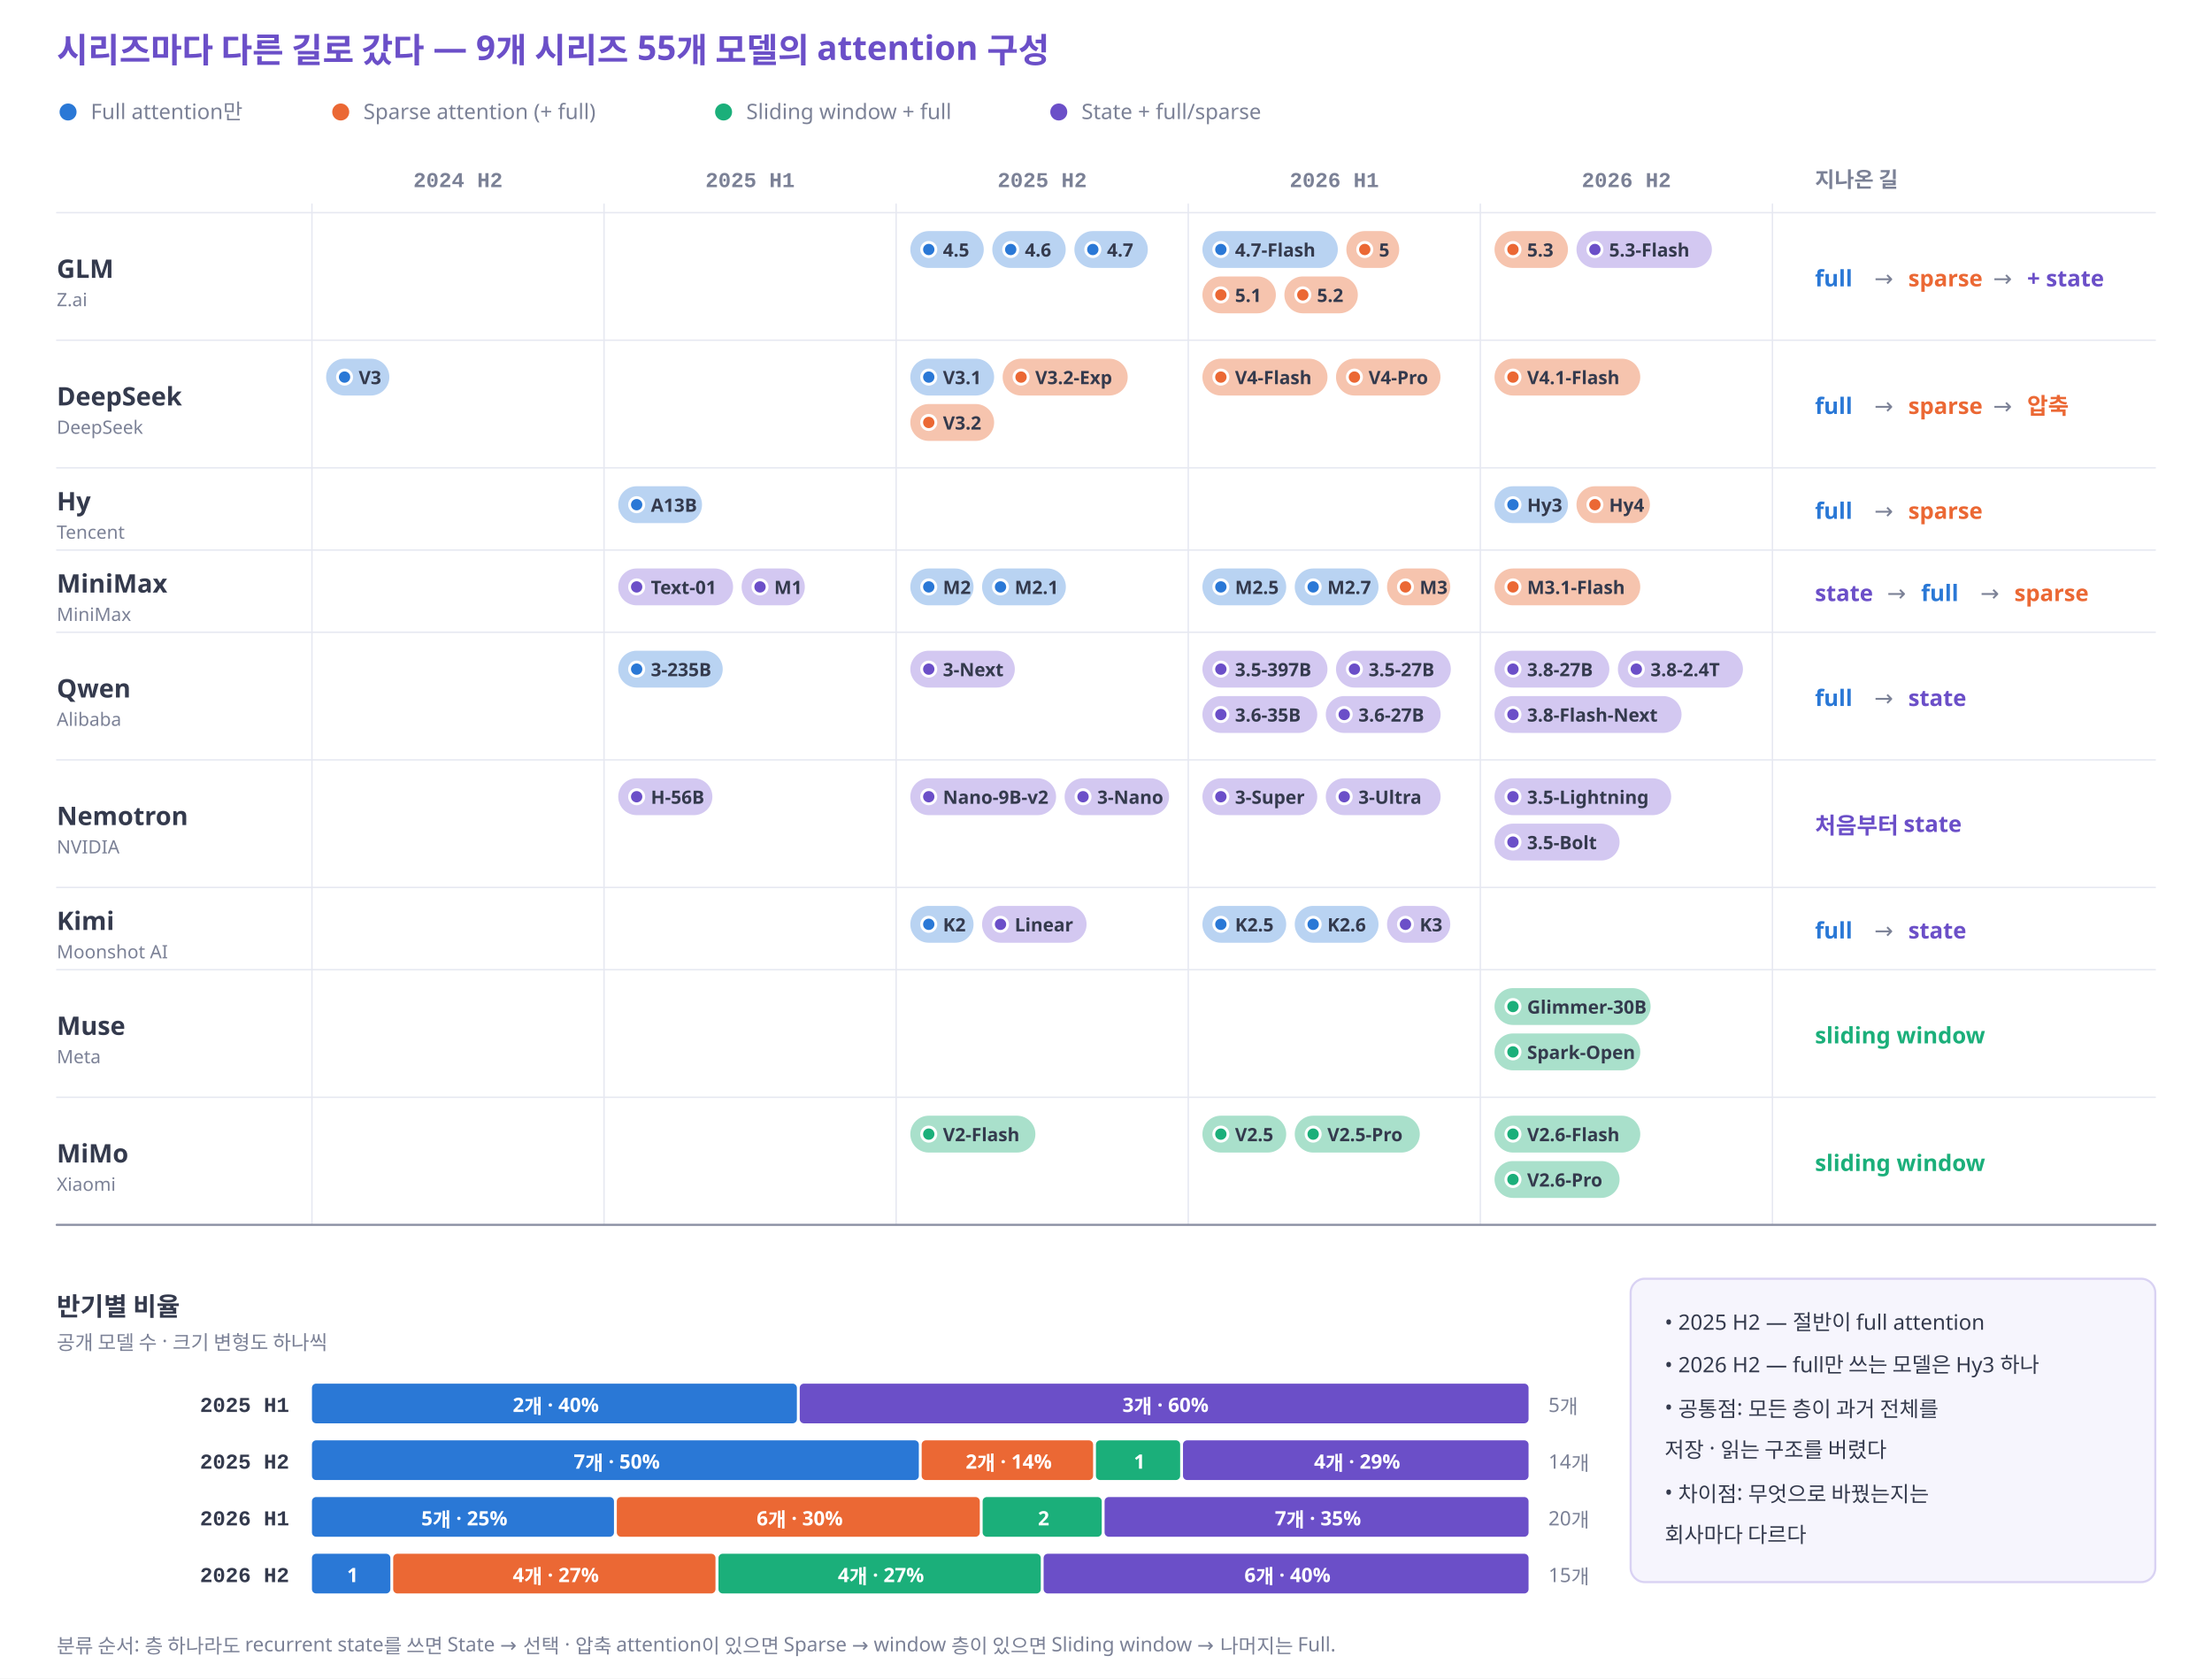
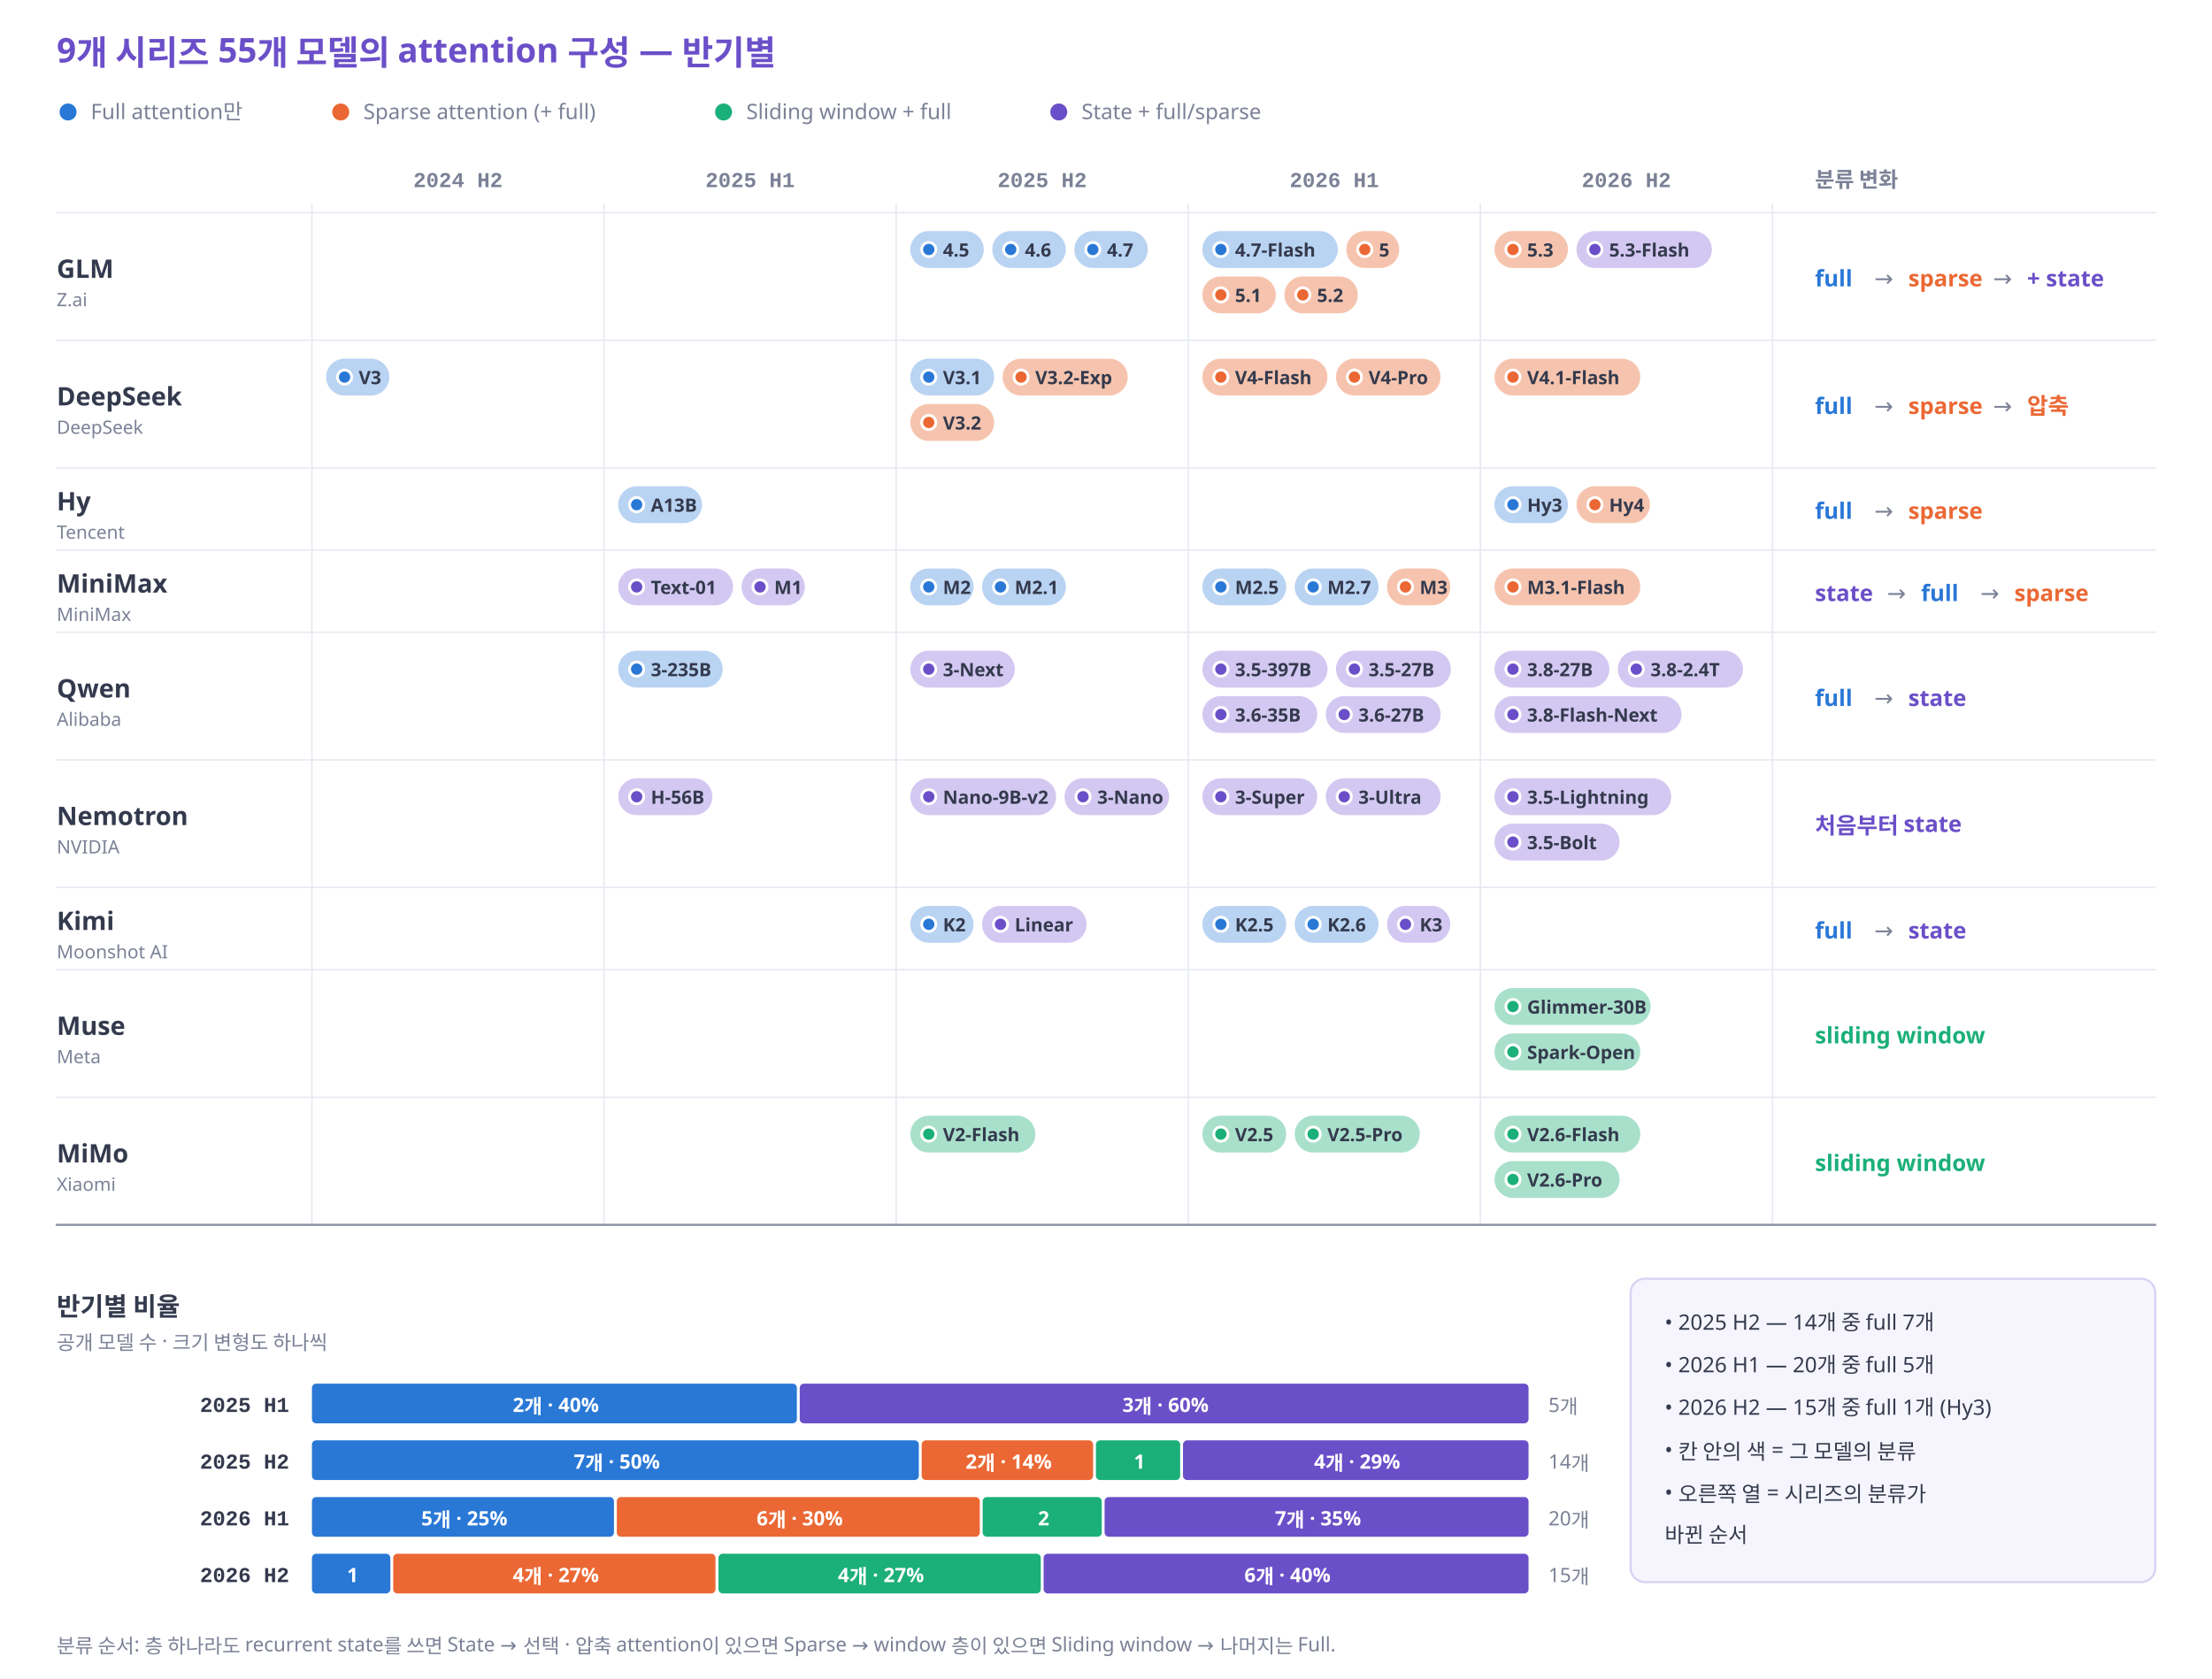
<svg xmlns="http://www.w3.org/2000/svg" viewBox="0 0 1560 1184" width="1560" height="1184">
  <rect width="100%" height="100%" fill="#ffffff" />
-   <text x="40.0" y="44.0" font-family="'Noto Sans KR','Malgun Gothic',sans-serif" font-size="24" text-anchor="start" font-weight="700" fill="#6b4fc8">시리즈마다 다른 길로 갔다 — 9개 시리즈 55개 모델의 attention 구성</text>
+   <text x="40.0" y="44.0" font-family="'Noto Sans KR','Malgun Gothic',sans-serif" font-size="24" text-anchor="start" font-weight="700" fill="#6b4fc8">9개 시리즈 55개 모델의 attention 구성 — 반기별</text>
  <circle cx="48.0" cy="79.0" r="7" fill="#2a78d6" stroke="#ffffff" stroke-width="2" />
  <text x="64.0" y="84.0" font-family="'Noto Sans KR','Malgun Gothic',sans-serif" font-size="15" text-anchor="start" font-weight="400" fill="#7b8196">Full attention만</text>
  <circle cx="240.3" cy="79.0" r="7" fill="#eb6834" stroke="#ffffff" stroke-width="2" />
  <text x="256.3" y="84.0" font-family="'Noto Sans KR','Malgun Gothic',sans-serif" font-size="15" text-anchor="start" font-weight="400" fill="#7b8196">Sparse attention (+ full)</text>
  <circle cx="510.3" cy="79.0" r="7" fill="#1baf7a" stroke="#ffffff" stroke-width="2" />
  <text x="526.3" y="84.0" font-family="'Noto Sans KR','Malgun Gothic',sans-serif" font-size="15" text-anchor="start" font-weight="400" fill="#7b8196">Sliding window + full</text>
  <circle cx="746.7" cy="79.0" r="7" fill="#6b4fc8" stroke="#ffffff" stroke-width="2" />
  <text x="762.7" y="84.0" font-family="'Noto Sans KR','Malgun Gothic',sans-serif" font-size="15" text-anchor="start" font-weight="400" fill="#7b8196">State + full/sparse</text>
  <text x="323.0" y="132.0" font-family="Consolas,'Courier New',monospace" font-size="15" text-anchor="middle" font-weight="700" fill="#7b8196">2024 H2</text>
  <line x1="220.0" y1="144.0" x2="220.0" y2="864.0" stroke="#e6e8f1" stroke-width="1" stroke-linecap="round" />
  <text x="529.0" y="132.0" font-family="Consolas,'Courier New',monospace" font-size="15" text-anchor="middle" font-weight="700" fill="#7b8196">2025 H1</text>
  <line x1="426.0" y1="144.0" x2="426.0" y2="864.0" stroke="#e6e8f1" stroke-width="1" stroke-linecap="round" />
  <text x="735.0" y="132.0" font-family="Consolas,'Courier New',monospace" font-size="15" text-anchor="middle" font-weight="700" fill="#7b8196">2025 H2</text>
  <line x1="632.0" y1="144.0" x2="632.0" y2="864.0" stroke="#e6e8f1" stroke-width="1" stroke-linecap="round" />
  <text x="941.0" y="132.0" font-family="Consolas,'Courier New',monospace" font-size="15" text-anchor="middle" font-weight="700" fill="#7b8196">2026 H1</text>
  <line x1="838.0" y1="144.0" x2="838.0" y2="864.0" stroke="#e6e8f1" stroke-width="1" stroke-linecap="round" />
  <text x="1147.0" y="132.0" font-family="Consolas,'Courier New',monospace" font-size="15" text-anchor="middle" font-weight="700" fill="#7b8196">2026 H2</text>
  <line x1="1044.0" y1="144.0" x2="1044.0" y2="864.0" stroke="#e6e8f1" stroke-width="1" stroke-linecap="round" />
  <line x1="1250.0" y1="144.0" x2="1250.0" y2="864.0" stroke="#e6e8f1" stroke-width="1" stroke-linecap="round" />
-   <text x="1280.0" y="132.0" font-family="'Noto Sans KR','Malgun Gothic',sans-serif" font-size="15" text-anchor="start" font-weight="700" fill="#7b8196">지나온 길</text>
+   <text x="1280.0" y="132.0" font-family="'Noto Sans KR','Malgun Gothic',sans-serif" font-size="15" text-anchor="start" font-weight="700" fill="#7b8196">분류 변화</text>
  <line x1="40.0" y1="150.0" x2="1520.0" y2="150.0" stroke="#e6e8f1" stroke-width="1" stroke-linecap="round" />
  <text x="40.0" y="196.0" font-family="'Noto Sans KR','Malgun Gothic',sans-serif" font-size="18" text-anchor="start" font-weight="700" fill="#343a4d">GLM</text>
  <text x="40.0" y="216.0" font-family="'Noto Sans KR','Malgun Gothic',sans-serif" font-size="13" text-anchor="start" font-weight="400" fill="#7b8196">Z.ai</text>
  <rect x="642.0" y="163.0" width="51.8" height="26.0" rx="13" fill="#b9d3f2" stroke="none" stroke-width="2" />
  <circle cx="655.0" cy="176.0" r="5" fill="#2a78d6" stroke="#ffffff" stroke-width="2" />
  <text x="665.0" y="181.0" font-family="'Noto Sans KR','Malgun Gothic',sans-serif" font-size="13" text-anchor="start" font-weight="600" fill="#343a4d">4.5</text>
  <rect x="699.8" y="163.0" width="51.8" height="26.0" rx="13" fill="#b9d3f2" stroke="none" stroke-width="2" />
  <circle cx="712.8" cy="176.0" r="5" fill="#2a78d6" stroke="#ffffff" stroke-width="2" />
  <text x="722.8" y="181.0" font-family="'Noto Sans KR','Malgun Gothic',sans-serif" font-size="13" text-anchor="start" font-weight="600" fill="#343a4d">4.6</text>
  <rect x="757.7" y="163.0" width="51.8" height="26.0" rx="13" fill="#b9d3f2" stroke="none" stroke-width="2" />
  <circle cx="770.7" cy="176.0" r="5" fill="#2a78d6" stroke="#ffffff" stroke-width="2" />
  <text x="780.7" y="181.0" font-family="'Noto Sans KR','Malgun Gothic',sans-serif" font-size="13" text-anchor="start" font-weight="600" fill="#343a4d">4.7</text>
  <rect x="848.0" y="163.0" width="95.5" height="26.0" rx="13" fill="#b9d3f2" stroke="none" stroke-width="2" />
  <circle cx="861.0" cy="176.0" r="5" fill="#2a78d6" stroke="#ffffff" stroke-width="2" />
  <text x="871.0" y="181.0" font-family="'Noto Sans KR','Malgun Gothic',sans-serif" font-size="13" text-anchor="start" font-weight="600" fill="#343a4d">4.7-Flash</text>
  <rect x="949.5" y="163.0" width="37.3" height="26.0" rx="13" fill="#f6c4ae" stroke="none" stroke-width="2" />
  <circle cx="962.5" cy="176.0" r="5" fill="#eb6834" stroke="#ffffff" stroke-width="2" />
  <text x="972.5" y="181.0" font-family="'Noto Sans KR','Malgun Gothic',sans-serif" font-size="13" text-anchor="start" font-weight="600" fill="#343a4d">5</text>
  <rect x="848.0" y="195.0" width="51.8" height="26.0" rx="13" fill="#f6c4ae" stroke="none" stroke-width="2" />
  <circle cx="861.0" cy="208.0" r="5" fill="#eb6834" stroke="#ffffff" stroke-width="2" />
  <text x="871.0" y="213.0" font-family="'Noto Sans KR','Malgun Gothic',sans-serif" font-size="13" text-anchor="start" font-weight="600" fill="#343a4d">5.1</text>
  <rect x="905.8" y="195.0" width="51.8" height="26.0" rx="13" fill="#f6c4ae" stroke="none" stroke-width="2" />
  <circle cx="918.8" cy="208.0" r="5" fill="#eb6834" stroke="#ffffff" stroke-width="2" />
  <text x="928.8" y="213.0" font-family="'Noto Sans KR','Malgun Gothic',sans-serif" font-size="13" text-anchor="start" font-weight="600" fill="#343a4d">5.2</text>
  <rect x="1054.0" y="163.0" width="51.8" height="26.0" rx="13" fill="#f6c4ae" stroke="none" stroke-width="2" />
  <circle cx="1067.0" cy="176.0" r="5" fill="#eb6834" stroke="#ffffff" stroke-width="2" />
  <text x="1077.0" y="181.0" font-family="'Noto Sans KR','Malgun Gothic',sans-serif" font-size="13" text-anchor="start" font-weight="600" fill="#343a4d">5.3</text>
  <rect x="1111.8" y="163.0" width="95.5" height="26.0" rx="13" fill="#d3c8f1" stroke="none" stroke-width="2" />
  <circle cx="1124.8" cy="176.0" r="5" fill="#6b4fc8" stroke="#ffffff" stroke-width="2" />
  <text x="1134.8" y="181.0" font-family="'Noto Sans KR','Malgun Gothic',sans-serif" font-size="13" text-anchor="start" font-weight="600" fill="#343a4d">5.3-Flash</text>
  <text x="1280.0" y="202.0" font-family="'Noto Sans KR','Malgun Gothic',sans-serif" font-size="16" text-anchor="start" font-weight="700" fill="#2a78d6">full</text>
  <text x="1321.8" y="202.0" font-family="'Noto Sans KR','Malgun Gothic',sans-serif" font-size="16" text-anchor="start" font-weight="400" fill="#7b8196">→</text>
  <text x="1345.8" y="202.0" font-family="'Noto Sans KR','Malgun Gothic',sans-serif" font-size="16" text-anchor="start" font-weight="700" fill="#eb6834">sparse</text>
  <text x="1405.6" y="202.0" font-family="'Noto Sans KR','Malgun Gothic',sans-serif" font-size="16" text-anchor="start" font-weight="400" fill="#7b8196">→</text>
  <text x="1429.6" y="202.0" font-family="'Noto Sans KR','Malgun Gothic',sans-serif" font-size="16" text-anchor="start" font-weight="700" fill="#6b4fc8">+ state</text>
  <line x1="40.0" y1="240.0" x2="1520.0" y2="240.0" stroke="#e6e8f1" stroke-width="1" stroke-linecap="round" />
  <text x="40.0" y="286.0" font-family="'Noto Sans KR','Malgun Gothic',sans-serif" font-size="18" text-anchor="start" font-weight="700" fill="#343a4d">DeepSeek</text>
  <text x="40.0" y="306.0" font-family="'Noto Sans KR','Malgun Gothic',sans-serif" font-size="13" text-anchor="start" font-weight="400" fill="#7b8196">DeepSeek</text>
  <rect x="230.0" y="253.0" width="44.6" height="26.0" rx="13" fill="#b9d3f2" stroke="none" stroke-width="2" />
  <circle cx="243.0" cy="266.0" r="5" fill="#2a78d6" stroke="#ffffff" stroke-width="2" />
  <text x="253.0" y="271.0" font-family="'Noto Sans KR','Malgun Gothic',sans-serif" font-size="13" text-anchor="start" font-weight="600" fill="#343a4d">V3</text>
  <rect x="642.0" y="253.0" width="59.1" height="26.0" rx="13" fill="#b9d3f2" stroke="none" stroke-width="2" />
  <circle cx="655.0" cy="266.0" r="5" fill="#2a78d6" stroke="#ffffff" stroke-width="2" />
  <text x="665.0" y="271.0" font-family="'Noto Sans KR','Malgun Gothic',sans-serif" font-size="13" text-anchor="start" font-weight="600" fill="#343a4d">V3.1</text>
  <rect x="707.1" y="253.0" width="88.2" height="26.0" rx="13" fill="#f6c4ae" stroke="none" stroke-width="2" />
  <circle cx="720.1" cy="266.0" r="5" fill="#eb6834" stroke="#ffffff" stroke-width="2" />
  <text x="730.1" y="271.0" font-family="'Noto Sans KR','Malgun Gothic',sans-serif" font-size="13" text-anchor="start" font-weight="600" fill="#343a4d">V3.2-Exp</text>
  <rect x="642.0" y="285.0" width="59.1" height="26.0" rx="13" fill="#f6c4ae" stroke="none" stroke-width="2" />
  <circle cx="655.0" cy="298.0" r="5" fill="#eb6834" stroke="#ffffff" stroke-width="2" />
  <text x="665.0" y="303.0" font-family="'Noto Sans KR','Malgun Gothic',sans-serif" font-size="13" text-anchor="start" font-weight="600" fill="#343a4d">V3.2</text>
  <rect x="848.0" y="253.0" width="88.2" height="26.0" rx="13" fill="#f6c4ae" stroke="none" stroke-width="2" />
  <circle cx="861.0" cy="266.0" r="5" fill="#eb6834" stroke="#ffffff" stroke-width="2" />
  <text x="871.0" y="271.0" font-family="'Noto Sans KR','Malgun Gothic',sans-serif" font-size="13" text-anchor="start" font-weight="600" fill="#343a4d">V4-Flash</text>
  <rect x="942.2" y="253.0" width="73.7" height="26.0" rx="13" fill="#f6c4ae" stroke="none" stroke-width="2" />
  <circle cx="955.2" cy="266.0" r="5" fill="#eb6834" stroke="#ffffff" stroke-width="2" />
  <text x="965.2" y="271.0" font-family="'Noto Sans KR','Malgun Gothic',sans-serif" font-size="13" text-anchor="start" font-weight="600" fill="#343a4d">V4-Pro</text>
  <rect x="1054.0" y="253.0" width="102.8" height="26.0" rx="13" fill="#f6c4ae" stroke="none" stroke-width="2" />
  <circle cx="1067.0" cy="266.0" r="5" fill="#eb6834" stroke="#ffffff" stroke-width="2" />
  <text x="1077.0" y="271.0" font-family="'Noto Sans KR','Malgun Gothic',sans-serif" font-size="13" text-anchor="start" font-weight="600" fill="#343a4d">V4.1-Flash</text>
  <text x="1280.0" y="292.0" font-family="'Noto Sans KR','Malgun Gothic',sans-serif" font-size="16" text-anchor="start" font-weight="700" fill="#2a78d6">full</text>
  <text x="1321.8" y="292.0" font-family="'Noto Sans KR','Malgun Gothic',sans-serif" font-size="16" text-anchor="start" font-weight="400" fill="#7b8196">→</text>
  <text x="1345.8" y="292.0" font-family="'Noto Sans KR','Malgun Gothic',sans-serif" font-size="16" text-anchor="start" font-weight="700" fill="#eb6834">sparse</text>
  <text x="1405.6" y="292.0" font-family="'Noto Sans KR','Malgun Gothic',sans-serif" font-size="16" text-anchor="start" font-weight="400" fill="#7b8196">→</text>
  <text x="1429.6" y="292.0" font-family="'Noto Sans KR','Malgun Gothic',sans-serif" font-size="16" text-anchor="start" font-weight="700" fill="#eb6834">압축</text>
  <line x1="40.0" y1="330.0" x2="1520.0" y2="330.0" stroke="#e6e8f1" stroke-width="1" stroke-linecap="round" />
  <text x="40.0" y="360.0" font-family="'Noto Sans KR','Malgun Gothic',sans-serif" font-size="18" text-anchor="start" font-weight="700" fill="#343a4d">Hy</text>
  <text x="40.0" y="380.0" font-family="'Noto Sans KR','Malgun Gothic',sans-serif" font-size="13" text-anchor="start" font-weight="400" fill="#7b8196">Tencent</text>
  <rect x="436.0" y="343.0" width="59.1" height="26.0" rx="13" fill="#b9d3f2" stroke="none" stroke-width="2" />
  <circle cx="449.0" cy="356.0" r="5" fill="#2a78d6" stroke="#ffffff" stroke-width="2" />
  <text x="459.0" y="361.0" font-family="'Noto Sans KR','Malgun Gothic',sans-serif" font-size="13" text-anchor="start" font-weight="600" fill="#343a4d">A13B</text>
  <rect x="1054.0" y="343.0" width="51.8" height="26.0" rx="13" fill="#b9d3f2" stroke="none" stroke-width="2" />
  <circle cx="1067.0" cy="356.0" r="5" fill="#2a78d6" stroke="#ffffff" stroke-width="2" />
  <text x="1077.0" y="361.0" font-family="'Noto Sans KR','Malgun Gothic',sans-serif" font-size="13" text-anchor="start" font-weight="600" fill="#343a4d">Hy3</text>
  <rect x="1111.8" y="343.0" width="51.8" height="26.0" rx="13" fill="#f6c4ae" stroke="none" stroke-width="2" />
  <circle cx="1124.8" cy="356.0" r="5" fill="#eb6834" stroke="#ffffff" stroke-width="2" />
  <text x="1134.8" y="361.0" font-family="'Noto Sans KR','Malgun Gothic',sans-serif" font-size="13" text-anchor="start" font-weight="600" fill="#343a4d">Hy4</text>
  <text x="1280.0" y="366.0" font-family="'Noto Sans KR','Malgun Gothic',sans-serif" font-size="16" text-anchor="start" font-weight="700" fill="#2a78d6">full</text>
  <text x="1321.8" y="366.0" font-family="'Noto Sans KR','Malgun Gothic',sans-serif" font-size="16" text-anchor="start" font-weight="400" fill="#7b8196">→</text>
  <text x="1345.8" y="366.0" font-family="'Noto Sans KR','Malgun Gothic',sans-serif" font-size="16" text-anchor="start" font-weight="700" fill="#eb6834">sparse</text>
  <line x1="40.0" y1="388.0" x2="1520.0" y2="388.0" stroke="#e6e8f1" stroke-width="1" stroke-linecap="round" />
  <text x="40.0" y="418.0" font-family="'Noto Sans KR','Malgun Gothic',sans-serif" font-size="18" text-anchor="start" font-weight="700" fill="#343a4d">MiniMax</text>
  <text x="40.0" y="438.0" font-family="'Noto Sans KR','Malgun Gothic',sans-serif" font-size="13" text-anchor="start" font-weight="400" fill="#7b8196">MiniMax</text>
  <rect x="436.0" y="401.0" width="81.0" height="26.0" rx="13" fill="#d3c8f1" stroke="none" stroke-width="2" />
  <circle cx="449.0" cy="414.0" r="5" fill="#6b4fc8" stroke="#ffffff" stroke-width="2" />
  <text x="459.0" y="419.0" font-family="'Noto Sans KR','Malgun Gothic',sans-serif" font-size="13" text-anchor="start" font-weight="600" fill="#343a4d">Text-01</text>
  <rect x="523.0" y="401.0" width="44.6" height="26.0" rx="13" fill="#d3c8f1" stroke="none" stroke-width="2" />
  <circle cx="536.0" cy="414.0" r="5" fill="#6b4fc8" stroke="#ffffff" stroke-width="2" />
  <text x="546.0" y="419.0" font-family="'Noto Sans KR','Malgun Gothic',sans-serif" font-size="13" text-anchor="start" font-weight="600" fill="#343a4d">M1</text>
  <rect x="642.0" y="401.0" width="44.6" height="26.0" rx="13" fill="#b9d3f2" stroke="none" stroke-width="2" />
  <circle cx="655.0" cy="414.0" r="5" fill="#2a78d6" stroke="#ffffff" stroke-width="2" />
  <text x="665.0" y="419.0" font-family="'Noto Sans KR','Malgun Gothic',sans-serif" font-size="13" text-anchor="start" font-weight="600" fill="#343a4d">M2</text>
  <rect x="692.6" y="401.0" width="59.1" height="26.0" rx="13" fill="#b9d3f2" stroke="none" stroke-width="2" />
  <circle cx="705.6" cy="414.0" r="5" fill="#2a78d6" stroke="#ffffff" stroke-width="2" />
  <text x="715.6" y="419.0" font-family="'Noto Sans KR','Malgun Gothic',sans-serif" font-size="13" text-anchor="start" font-weight="600" fill="#343a4d">M2.1</text>
  <rect x="848.0" y="401.0" width="59.1" height="26.0" rx="13" fill="#b9d3f2" stroke="none" stroke-width="2" />
  <circle cx="861.0" cy="414.0" r="5" fill="#2a78d6" stroke="#ffffff" stroke-width="2" />
  <text x="871.0" y="419.0" font-family="'Noto Sans KR','Malgun Gothic',sans-serif" font-size="13" text-anchor="start" font-weight="600" fill="#343a4d">M2.5</text>
  <rect x="913.1" y="401.0" width="59.1" height="26.0" rx="13" fill="#b9d3f2" stroke="none" stroke-width="2" />
  <circle cx="926.1" cy="414.0" r="5" fill="#2a78d6" stroke="#ffffff" stroke-width="2" />
  <text x="936.1" y="419.0" font-family="'Noto Sans KR','Malgun Gothic',sans-serif" font-size="13" text-anchor="start" font-weight="600" fill="#343a4d">M2.7</text>
  <rect x="978.2" y="401.0" width="44.6" height="26.0" rx="13" fill="#f6c4ae" stroke="none" stroke-width="2" />
  <circle cx="991.2" cy="414.0" r="5" fill="#eb6834" stroke="#ffffff" stroke-width="2" />
  <text x="1001.2" y="419.0" font-family="'Noto Sans KR','Malgun Gothic',sans-serif" font-size="13" text-anchor="start" font-weight="600" fill="#343a4d">M3</text>
  <rect x="1054.0" y="401.0" width="102.8" height="26.0" rx="13" fill="#f6c4ae" stroke="none" stroke-width="2" />
  <circle cx="1067.0" cy="414.0" r="5" fill="#eb6834" stroke="#ffffff" stroke-width="2" />
  <text x="1077.0" y="419.0" font-family="'Noto Sans KR','Malgun Gothic',sans-serif" font-size="13" text-anchor="start" font-weight="600" fill="#343a4d">M3.1-Flash</text>
  <text x="1280.0" y="424.0" font-family="'Noto Sans KR','Malgun Gothic',sans-serif" font-size="16" text-anchor="start" font-weight="700" fill="#6b4fc8">state</text>
  <text x="1330.8" y="424.0" font-family="'Noto Sans KR','Malgun Gothic',sans-serif" font-size="16" text-anchor="start" font-weight="400" fill="#7b8196">→</text>
  <text x="1354.8" y="424.0" font-family="'Noto Sans KR','Malgun Gothic',sans-serif" font-size="16" text-anchor="start" font-weight="700" fill="#2a78d6">full</text>
  <text x="1396.6" y="424.0" font-family="'Noto Sans KR','Malgun Gothic',sans-serif" font-size="16" text-anchor="start" font-weight="400" fill="#7b8196">→</text>
  <text x="1420.6" y="424.0" font-family="'Noto Sans KR','Malgun Gothic',sans-serif" font-size="16" text-anchor="start" font-weight="700" fill="#eb6834">sparse</text>
  <line x1="40.0" y1="446.0" x2="1520.0" y2="446.0" stroke="#e6e8f1" stroke-width="1" stroke-linecap="round" />
  <text x="40.0" y="492.0" font-family="'Noto Sans KR','Malgun Gothic',sans-serif" font-size="18" text-anchor="start" font-weight="700" fill="#343a4d">Qwen</text>
  <text x="40.0" y="512.0" font-family="'Noto Sans KR','Malgun Gothic',sans-serif" font-size="13" text-anchor="start" font-weight="400" fill="#7b8196">Alibaba</text>
  <rect x="436.0" y="459.0" width="73.7" height="26.0" rx="13" fill="#b9d3f2" stroke="none" stroke-width="2" />
  <circle cx="449.0" cy="472.0" r="5" fill="#2a78d6" stroke="#ffffff" stroke-width="2" />
  <text x="459.0" y="477.0" font-family="'Noto Sans KR','Malgun Gothic',sans-serif" font-size="13" text-anchor="start" font-weight="600" fill="#343a4d">3-235B</text>
  <rect x="642.0" y="459.0" width="73.7" height="26.0" rx="13" fill="#d3c8f1" stroke="none" stroke-width="2" />
  <circle cx="655.0" cy="472.0" r="5" fill="#6b4fc8" stroke="#ffffff" stroke-width="2" />
  <text x="665.0" y="477.0" font-family="'Noto Sans KR','Malgun Gothic',sans-serif" font-size="13" text-anchor="start" font-weight="600" fill="#343a4d">3-Next</text>
  <rect x="848.0" y="459.0" width="88.2" height="26.0" rx="13" fill="#d3c8f1" stroke="none" stroke-width="2" />
  <circle cx="861.0" cy="472.0" r="5" fill="#6b4fc8" stroke="#ffffff" stroke-width="2" />
  <text x="871.0" y="477.0" font-family="'Noto Sans KR','Malgun Gothic',sans-serif" font-size="13" text-anchor="start" font-weight="600" fill="#343a4d">3.5-397B</text>
  <rect x="942.2" y="459.0" width="81.0" height="26.0" rx="13" fill="#d3c8f1" stroke="none" stroke-width="2" />
  <circle cx="955.2" cy="472.0" r="5" fill="#6b4fc8" stroke="#ffffff" stroke-width="2" />
  <text x="965.2" y="477.0" font-family="'Noto Sans KR','Malgun Gothic',sans-serif" font-size="13" text-anchor="start" font-weight="600" fill="#343a4d">3.5-27B</text>
  <rect x="848.0" y="491.0" width="81.0" height="26.0" rx="13" fill="#d3c8f1" stroke="none" stroke-width="2" />
  <circle cx="861.0" cy="504.0" r="5" fill="#6b4fc8" stroke="#ffffff" stroke-width="2" />
  <text x="871.0" y="509.0" font-family="'Noto Sans KR','Malgun Gothic',sans-serif" font-size="13" text-anchor="start" font-weight="600" fill="#343a4d">3.6-35B</text>
  <rect x="935.0" y="491.0" width="81.0" height="26.0" rx="13" fill="#d3c8f1" stroke="none" stroke-width="2" />
  <circle cx="948.0" cy="504.0" r="5" fill="#6b4fc8" stroke="#ffffff" stroke-width="2" />
  <text x="958.0" y="509.0" font-family="'Noto Sans KR','Malgun Gothic',sans-serif" font-size="13" text-anchor="start" font-weight="600" fill="#343a4d">3.6-27B</text>
  <rect x="1054.0" y="459.0" width="81.0" height="26.0" rx="13" fill="#d3c8f1" stroke="none" stroke-width="2" />
  <circle cx="1067.0" cy="472.0" r="5" fill="#6b4fc8" stroke="#ffffff" stroke-width="2" />
  <text x="1077.0" y="477.0" font-family="'Noto Sans KR','Malgun Gothic',sans-serif" font-size="13" text-anchor="start" font-weight="600" fill="#343a4d">3.8-27B</text>
  <rect x="1141.0" y="459.0" width="88.2" height="26.0" rx="13" fill="#d3c8f1" stroke="none" stroke-width="2" />
  <circle cx="1154.0" cy="472.0" r="5" fill="#6b4fc8" stroke="#ffffff" stroke-width="2" />
  <text x="1164.0" y="477.0" font-family="'Noto Sans KR','Malgun Gothic',sans-serif" font-size="13" text-anchor="start" font-weight="600" fill="#343a4d">3.8-2.4T</text>
  <rect x="1054.0" y="491.0" width="131.9" height="26.0" rx="13" fill="#d3c8f1" stroke="none" stroke-width="2" />
  <circle cx="1067.0" cy="504.0" r="5" fill="#6b4fc8" stroke="#ffffff" stroke-width="2" />
  <text x="1077.0" y="509.0" font-family="'Noto Sans KR','Malgun Gothic',sans-serif" font-size="13" text-anchor="start" font-weight="600" fill="#343a4d">3.8-Flash-Next</text>
  <text x="1280.0" y="498.0" font-family="'Noto Sans KR','Malgun Gothic',sans-serif" font-size="16" text-anchor="start" font-weight="700" fill="#2a78d6">full</text>
  <text x="1321.8" y="498.0" font-family="'Noto Sans KR','Malgun Gothic',sans-serif" font-size="16" text-anchor="start" font-weight="400" fill="#7b8196">→</text>
  <text x="1345.8" y="498.0" font-family="'Noto Sans KR','Malgun Gothic',sans-serif" font-size="16" text-anchor="start" font-weight="700" fill="#6b4fc8">state</text>
  <line x1="40.0" y1="536.0" x2="1520.0" y2="536.0" stroke="#e6e8f1" stroke-width="1" stroke-linecap="round" />
  <text x="40.0" y="582.0" font-family="'Noto Sans KR','Malgun Gothic',sans-serif" font-size="18" text-anchor="start" font-weight="700" fill="#343a4d">Nemotron</text>
  <text x="40.0" y="602.0" font-family="'Noto Sans KR','Malgun Gothic',sans-serif" font-size="13" text-anchor="start" font-weight="400" fill="#7b8196">NVIDIA</text>
  <rect x="436.0" y="549.0" width="66.4" height="26.0" rx="13" fill="#d3c8f1" stroke="none" stroke-width="2" />
  <circle cx="449.0" cy="562.0" r="5" fill="#6b4fc8" stroke="#ffffff" stroke-width="2" />
  <text x="459.0" y="567.0" font-family="'Noto Sans KR','Malgun Gothic',sans-serif" font-size="13" text-anchor="start" font-weight="600" fill="#343a4d">H-56B</text>
  <rect x="642.0" y="549.0" width="102.8" height="26.0" rx="13" fill="#d3c8f1" stroke="none" stroke-width="2" />
  <circle cx="655.0" cy="562.0" r="5" fill="#6b4fc8" stroke="#ffffff" stroke-width="2" />
  <text x="665.0" y="567.0" font-family="'Noto Sans KR','Malgun Gothic',sans-serif" font-size="13" text-anchor="start" font-weight="600" fill="#343a4d">Nano-9B-v2</text>
  <rect x="750.8" y="549.0" width="73.7" height="26.0" rx="13" fill="#d3c8f1" stroke="none" stroke-width="2" />
  <circle cx="763.8" cy="562.0" r="5" fill="#6b4fc8" stroke="#ffffff" stroke-width="2" />
  <text x="773.8" y="567.0" font-family="'Noto Sans KR','Malgun Gothic',sans-serif" font-size="13" text-anchor="start" font-weight="600" fill="#343a4d">3-Nano</text>
  <rect x="848.0" y="549.0" width="81.0" height="26.0" rx="13" fill="#d3c8f1" stroke="none" stroke-width="2" />
  <circle cx="861.0" cy="562.0" r="5" fill="#6b4fc8" stroke="#ffffff" stroke-width="2" />
  <text x="871.0" y="567.0" font-family="'Noto Sans KR','Malgun Gothic',sans-serif" font-size="13" text-anchor="start" font-weight="600" fill="#343a4d">3-Super</text>
  <rect x="935.0" y="549.0" width="81.0" height="26.0" rx="13" fill="#d3c8f1" stroke="none" stroke-width="2" />
  <circle cx="948.0" cy="562.0" r="5" fill="#6b4fc8" stroke="#ffffff" stroke-width="2" />
  <text x="958.0" y="567.0" font-family="'Noto Sans KR','Malgun Gothic',sans-serif" font-size="13" text-anchor="start" font-weight="600" fill="#343a4d">3-Ultra</text>
  <rect x="1054.0" y="549.0" width="124.6" height="26.0" rx="13" fill="#d3c8f1" stroke="none" stroke-width="2" />
  <circle cx="1067.0" cy="562.0" r="5" fill="#6b4fc8" stroke="#ffffff" stroke-width="2" />
  <text x="1077.0" y="567.0" font-family="'Noto Sans KR','Malgun Gothic',sans-serif" font-size="13" text-anchor="start" font-weight="600" fill="#343a4d">3.5-Lightning</text>
  <rect x="1054.0" y="581.0" width="88.2" height="26.0" rx="13" fill="#d3c8f1" stroke="none" stroke-width="2" />
  <circle cx="1067.0" cy="594.0" r="5" fill="#6b4fc8" stroke="#ffffff" stroke-width="2" />
  <text x="1077.0" y="599.0" font-family="'Noto Sans KR','Malgun Gothic',sans-serif" font-size="13" text-anchor="start" font-weight="600" fill="#343a4d">3.5-Bolt</text>
  <text x="1280.0" y="588.0" font-family="'Noto Sans KR','Malgun Gothic',sans-serif" font-size="16" text-anchor="start" font-weight="700" fill="#6b4fc8">처음부터 state</text>
  <line x1="40.0" y1="626.0" x2="1520.0" y2="626.0" stroke="#e6e8f1" stroke-width="1" stroke-linecap="round" />
  <text x="40.0" y="656.0" font-family="'Noto Sans KR','Malgun Gothic',sans-serif" font-size="18" text-anchor="start" font-weight="700" fill="#343a4d">Kimi</text>
  <text x="40.0" y="676.0" font-family="'Noto Sans KR','Malgun Gothic',sans-serif" font-size="13" text-anchor="start" font-weight="400" fill="#7b8196">Moonshot AI</text>
  <rect x="642.0" y="639.0" width="44.6" height="26.0" rx="13" fill="#b9d3f2" stroke="none" stroke-width="2" />
  <circle cx="655.0" cy="652.0" r="5" fill="#2a78d6" stroke="#ffffff" stroke-width="2" />
  <text x="665.0" y="657.0" font-family="'Noto Sans KR','Malgun Gothic',sans-serif" font-size="13" text-anchor="start" font-weight="600" fill="#343a4d">K2</text>
  <rect x="692.6" y="639.0" width="73.7" height="26.0" rx="13" fill="#d3c8f1" stroke="none" stroke-width="2" />
  <circle cx="705.6" cy="652.0" r="5" fill="#6b4fc8" stroke="#ffffff" stroke-width="2" />
  <text x="715.6" y="657.0" font-family="'Noto Sans KR','Malgun Gothic',sans-serif" font-size="13" text-anchor="start" font-weight="600" fill="#343a4d">Linear</text>
  <rect x="848.0" y="639.0" width="59.1" height="26.0" rx="13" fill="#b9d3f2" stroke="none" stroke-width="2" />
  <circle cx="861.0" cy="652.0" r="5" fill="#2a78d6" stroke="#ffffff" stroke-width="2" />
  <text x="871.0" y="657.0" font-family="'Noto Sans KR','Malgun Gothic',sans-serif" font-size="13" text-anchor="start" font-weight="600" fill="#343a4d">K2.5</text>
  <rect x="913.1" y="639.0" width="59.1" height="26.0" rx="13" fill="#b9d3f2" stroke="none" stroke-width="2" />
  <circle cx="926.1" cy="652.0" r="5" fill="#2a78d6" stroke="#ffffff" stroke-width="2" />
  <text x="936.1" y="657.0" font-family="'Noto Sans KR','Malgun Gothic',sans-serif" font-size="13" text-anchor="start" font-weight="600" fill="#343a4d">K2.6</text>
  <rect x="978.2" y="639.0" width="44.6" height="26.0" rx="13" fill="#d3c8f1" stroke="none" stroke-width="2" />
  <circle cx="991.2" cy="652.0" r="5" fill="#6b4fc8" stroke="#ffffff" stroke-width="2" />
  <text x="1001.2" y="657.0" font-family="'Noto Sans KR','Malgun Gothic',sans-serif" font-size="13" text-anchor="start" font-weight="600" fill="#343a4d">K3</text>
  <text x="1280.0" y="662.0" font-family="'Noto Sans KR','Malgun Gothic',sans-serif" font-size="16" text-anchor="start" font-weight="700" fill="#2a78d6">full</text>
  <text x="1321.8" y="662.0" font-family="'Noto Sans KR','Malgun Gothic',sans-serif" font-size="16" text-anchor="start" font-weight="400" fill="#7b8196">→</text>
  <text x="1345.8" y="662.0" font-family="'Noto Sans KR','Malgun Gothic',sans-serif" font-size="16" text-anchor="start" font-weight="700" fill="#6b4fc8">state</text>
  <line x1="40.0" y1="684.0" x2="1520.0" y2="684.0" stroke="#e6e8f1" stroke-width="1" stroke-linecap="round" />
  <text x="40.0" y="730.0" font-family="'Noto Sans KR','Malgun Gothic',sans-serif" font-size="18" text-anchor="start" font-weight="700" fill="#343a4d">Muse</text>
  <text x="40.0" y="750.0" font-family="'Noto Sans KR','Malgun Gothic',sans-serif" font-size="13" text-anchor="start" font-weight="400" fill="#7b8196">Meta</text>
  <rect x="1054.0" y="697.0" width="110.1" height="26.0" rx="13" fill="#a9e0cb" stroke="none" stroke-width="2" />
  <circle cx="1067.0" cy="710.0" r="5" fill="#1baf7a" stroke="#ffffff" stroke-width="2" />
  <text x="1077.0" y="715.0" font-family="'Noto Sans KR','Malgun Gothic',sans-serif" font-size="13" text-anchor="start" font-weight="600" fill="#343a4d">Glimmer-30B</text>
  <rect x="1054.0" y="729.0" width="102.8" height="26.0" rx="13" fill="#a9e0cb" stroke="none" stroke-width="2" />
  <circle cx="1067.0" cy="742.0" r="5" fill="#1baf7a" stroke="#ffffff" stroke-width="2" />
  <text x="1077.0" y="747.0" font-family="'Noto Sans KR','Malgun Gothic',sans-serif" font-size="13" text-anchor="start" font-weight="600" fill="#343a4d">Spark-Open</text>
  <text x="1280.0" y="736.0" font-family="'Noto Sans KR','Malgun Gothic',sans-serif" font-size="16" text-anchor="start" font-weight="700" fill="#1baf7a">sliding window</text>
  <line x1="40.0" y1="774.0" x2="1520.0" y2="774.0" stroke="#e6e8f1" stroke-width="1" stroke-linecap="round" />
  <text x="40.0" y="820.0" font-family="'Noto Sans KR','Malgun Gothic',sans-serif" font-size="18" text-anchor="start" font-weight="700" fill="#343a4d">MiMo</text>
  <text x="40.0" y="840.0" font-family="'Noto Sans KR','Malgun Gothic',sans-serif" font-size="13" text-anchor="start" font-weight="400" fill="#7b8196">Xiaomi</text>
  <rect x="642.0" y="787.0" width="88.2" height="26.0" rx="13" fill="#a9e0cb" stroke="none" stroke-width="2" />
  <circle cx="655.0" cy="800.0" r="5" fill="#1baf7a" stroke="#ffffff" stroke-width="2" />
  <text x="665.0" y="805.0" font-family="'Noto Sans KR','Malgun Gothic',sans-serif" font-size="13" text-anchor="start" font-weight="600" fill="#343a4d">V2-Flash</text>
  <rect x="848.0" y="787.0" width="59.1" height="26.0" rx="13" fill="#a9e0cb" stroke="none" stroke-width="2" />
  <circle cx="861.0" cy="800.0" r="5" fill="#1baf7a" stroke="#ffffff" stroke-width="2" />
  <text x="871.0" y="805.0" font-family="'Noto Sans KR','Malgun Gothic',sans-serif" font-size="13" text-anchor="start" font-weight="600" fill="#343a4d">V2.5</text>
  <rect x="913.1" y="787.0" width="88.2" height="26.0" rx="13" fill="#a9e0cb" stroke="none" stroke-width="2" />
  <circle cx="926.1" cy="800.0" r="5" fill="#1baf7a" stroke="#ffffff" stroke-width="2" />
  <text x="936.1" y="805.0" font-family="'Noto Sans KR','Malgun Gothic',sans-serif" font-size="13" text-anchor="start" font-weight="600" fill="#343a4d">V2.5-Pro</text>
  <rect x="1054.0" y="787.0" width="102.8" height="26.0" rx="13" fill="#a9e0cb" stroke="none" stroke-width="2" />
  <circle cx="1067.0" cy="800.0" r="5" fill="#1baf7a" stroke="#ffffff" stroke-width="2" />
  <text x="1077.0" y="805.0" font-family="'Noto Sans KR','Malgun Gothic',sans-serif" font-size="13" text-anchor="start" font-weight="600" fill="#343a4d">V2.6-Flash</text>
  <rect x="1054.0" y="819.0" width="88.2" height="26.0" rx="13" fill="#a9e0cb" stroke="none" stroke-width="2" />
  <circle cx="1067.0" cy="832.0" r="5" fill="#1baf7a" stroke="#ffffff" stroke-width="2" />
  <text x="1077.0" y="837.0" font-family="'Noto Sans KR','Malgun Gothic',sans-serif" font-size="13" text-anchor="start" font-weight="600" fill="#343a4d">V2.6-Pro</text>
  <text x="1280.0" y="826.0" font-family="'Noto Sans KR','Malgun Gothic',sans-serif" font-size="16" text-anchor="start" font-weight="700" fill="#1baf7a">sliding window</text>
  <line x1="40.0" y1="864.0" x2="1520.0" y2="864.0" stroke="#8b90a3" stroke-width="1.5" stroke-linecap="round" />
  <text x="40.0" y="928.0" font-family="'Noto Sans KR','Malgun Gothic',sans-serif" font-size="18" text-anchor="start" font-weight="700" fill="#343a4d">반기별 비율</text>
  <text x="40.0" y="952.0" font-family="'Noto Sans KR','Malgun Gothic',sans-serif" font-size="14" text-anchor="start" font-weight="400" fill="#7b8196">공개 모델 수 · 크기 변형도 하나씩</text>
  <text x="204.0" y="996.0" font-family="Consolas,'Courier New',monospace" font-size="15" text-anchor="end" font-weight="600" fill="#343a4d">2025 H1</text>
  <rect x="220.0" y="976.0" width="342.0" height="28.0" rx="3" fill="#2a78d6" stroke="none" stroke-width="2" />
  <text x="392.0" y="996.0" font-family="'Noto Sans KR','Malgun Gothic',sans-serif" font-size="14" text-anchor="middle" font-weight="700" fill="#ffffff">2개 · 40%</text>
  <rect x="564.0" y="976.0" width="514.0" height="28.0" rx="3" fill="#6b4fc8" stroke="none" stroke-width="2" />
  <text x="822.0" y="996.0" font-family="'Noto Sans KR','Malgun Gothic',sans-serif" font-size="14" text-anchor="middle" font-weight="700" fill="#ffffff">3개 · 60%</text>
  <text x="1092.0" y="996.0" font-family="'Noto Sans KR','Malgun Gothic',sans-serif" font-size="14" text-anchor="start" font-weight="400" fill="#7b8196">5개</text>
  <text x="204.0" y="1036.0" font-family="Consolas,'Courier New',monospace" font-size="15" text-anchor="end" font-weight="600" fill="#343a4d">2025 H2</text>
  <rect x="220.0" y="1016.0" width="428.0" height="28.0" rx="3" fill="#2a78d6" stroke="none" stroke-width="2" />
  <text x="435.0" y="1036.0" font-family="'Noto Sans KR','Malgun Gothic',sans-serif" font-size="14" text-anchor="middle" font-weight="700" fill="#ffffff">7개 · 50%</text>
  <rect x="650.0" y="1016.0" width="120.9" height="28.0" rx="3" fill="#eb6834" stroke="none" stroke-width="2" />
  <text x="711.4" y="1036.0" font-family="'Noto Sans KR','Malgun Gothic',sans-serif" font-size="14" text-anchor="middle" font-weight="700" fill="#ffffff">2개 · 14%</text>
  <rect x="772.9" y="1016.0" width="59.4" height="28.0" rx="3" fill="#1baf7a" stroke="none" stroke-width="2" />
  <text x="803.6" y="1036.0" font-family="'Noto Sans KR','Malgun Gothic',sans-serif" font-size="14" text-anchor="middle" font-weight="700" fill="#ffffff">1</text>
  <rect x="834.3" y="1016.0" width="243.7" height="28.0" rx="3" fill="#6b4fc8" stroke="none" stroke-width="2" />
  <text x="957.1" y="1036.0" font-family="'Noto Sans KR','Malgun Gothic',sans-serif" font-size="14" text-anchor="middle" font-weight="700" fill="#ffffff">4개 · 29%</text>
  <text x="1092.0" y="1036.0" font-family="'Noto Sans KR','Malgun Gothic',sans-serif" font-size="14" text-anchor="start" font-weight="400" fill="#7b8196">14개</text>
  <text x="204.0" y="1076.0" font-family="Consolas,'Courier New',monospace" font-size="15" text-anchor="end" font-weight="600" fill="#343a4d">2026 H1</text>
  <rect x="220.0" y="1056.0" width="213.0" height="28.0" rx="3" fill="#2a78d6" stroke="none" stroke-width="2" />
  <text x="327.5" y="1076.0" font-family="'Noto Sans KR','Malgun Gothic',sans-serif" font-size="14" text-anchor="middle" font-weight="700" fill="#ffffff">5개 · 25%</text>
  <rect x="435.0" y="1056.0" width="256.0" height="28.0" rx="3" fill="#eb6834" stroke="none" stroke-width="2" />
  <text x="564.0" y="1076.0" font-family="'Noto Sans KR','Malgun Gothic',sans-serif" font-size="14" text-anchor="middle" font-weight="700" fill="#ffffff">6개 · 30%</text>
  <rect x="693.0" y="1056.0" width="84.0" height="28.0" rx="3" fill="#1baf7a" stroke="none" stroke-width="2" />
  <text x="736.0" y="1076.0" font-family="'Noto Sans KR','Malgun Gothic',sans-serif" font-size="14" text-anchor="middle" font-weight="700" fill="#ffffff">2</text>
  <rect x="779.0" y="1056.0" width="299.0" height="28.0" rx="3" fill="#6b4fc8" stroke="none" stroke-width="2" />
  <text x="929.5" y="1076.0" font-family="'Noto Sans KR','Malgun Gothic',sans-serif" font-size="14" text-anchor="middle" font-weight="700" fill="#ffffff">7개 · 35%</text>
  <text x="1092.0" y="1076.0" font-family="'Noto Sans KR','Malgun Gothic',sans-serif" font-size="14" text-anchor="start" font-weight="400" fill="#7b8196">20개</text>
  <text x="204.0" y="1116.0" font-family="Consolas,'Courier New',monospace" font-size="15" text-anchor="end" font-weight="600" fill="#343a4d">2026 H2</text>
  <rect x="220.0" y="1096.0" width="55.3" height="28.0" rx="3" fill="#2a78d6" stroke="none" stroke-width="2" />
  <text x="248.7" y="1116.0" font-family="'Noto Sans KR','Malgun Gothic',sans-serif" font-size="14" text-anchor="middle" font-weight="700" fill="#ffffff">1</text>
  <rect x="277.3" y="1096.0" width="227.3" height="28.0" rx="3" fill="#eb6834" stroke="none" stroke-width="2" />
  <text x="392.0" y="1116.0" font-family="'Noto Sans KR','Malgun Gothic',sans-serif" font-size="14" text-anchor="middle" font-weight="700" fill="#ffffff">4개 · 27%</text>
  <rect x="506.7" y="1096.0" width="227.3" height="28.0" rx="3" fill="#1baf7a" stroke="none" stroke-width="2" />
  <text x="621.3" y="1116.0" font-family="'Noto Sans KR','Malgun Gothic',sans-serif" font-size="14" text-anchor="middle" font-weight="700" fill="#ffffff">4개 · 27%</text>
  <rect x="736.0" y="1096.0" width="342.0" height="28.0" rx="3" fill="#6b4fc8" stroke="none" stroke-width="2" />
  <text x="908.0" y="1116.0" font-family="'Noto Sans KR','Malgun Gothic',sans-serif" font-size="14" text-anchor="middle" font-weight="700" fill="#ffffff">6개 · 40%</text>
  <text x="1092.0" y="1116.0" font-family="'Noto Sans KR','Malgun Gothic',sans-serif" font-size="14" text-anchor="start" font-weight="400" fill="#7b8196">15개</text>
  <rect x="1150.0" y="902.0" width="370.0" height="214.0" rx="10" fill="#f6f5fd" stroke="#d9d2f3" stroke-width="1.5" />
-   <text x="1174.0" y="938.0" font-family="'Noto Sans KR','Malgun Gothic',sans-serif" font-size="15" text-anchor="start" font-weight="400" fill="#343a4d">• 2025 H2 — 절반이 full attention</text>
-   <text x="1174.0" y="968.0" font-family="'Noto Sans KR','Malgun Gothic',sans-serif" font-size="15" text-anchor="start" font-weight="400" fill="#343a4d">• 2026 H2 — full만 쓰는 모델은 Hy3 하나</text>
-   <text x="1174.0" y="998.0" font-family="'Noto Sans KR','Malgun Gothic',sans-serif" font-size="15" text-anchor="start" font-weight="400" fill="#343a4d">• 공통점: 모든 층이 과거 전체를</text>
-   <text x="1174.0" y="1028.0" font-family="'Noto Sans KR','Malgun Gothic',sans-serif" font-size="15" text-anchor="start" font-weight="400" fill="#343a4d">  저장 · 읽는 구조를 버렸다</text>
-   <text x="1174.0" y="1058.0" font-family="'Noto Sans KR','Malgun Gothic',sans-serif" font-size="15" text-anchor="start" font-weight="400" fill="#343a4d">• 차이점: 무엇으로 바꿨는지는</text>
-   <text x="1174.0" y="1088.0" font-family="'Noto Sans KR','Malgun Gothic',sans-serif" font-size="15" text-anchor="start" font-weight="400" fill="#343a4d">  회사마다 다르다</text>
+   <text x="1174.0" y="938.0" font-family="'Noto Sans KR','Malgun Gothic',sans-serif" font-size="15" text-anchor="start" font-weight="400" fill="#343a4d">• 2025 H2 — 14개 중 full 7개</text>
+   <text x="1174.0" y="968.0" font-family="'Noto Sans KR','Malgun Gothic',sans-serif" font-size="15" text-anchor="start" font-weight="400" fill="#343a4d">• 2026 H1 — 20개 중 full 5개</text>
+   <text x="1174.0" y="998.0" font-family="'Noto Sans KR','Malgun Gothic',sans-serif" font-size="15" text-anchor="start" font-weight="400" fill="#343a4d">• 2026 H2 — 15개 중 full 1개 (Hy3)</text>
+   <text x="1174.0" y="1028.0" font-family="'Noto Sans KR','Malgun Gothic',sans-serif" font-size="15" text-anchor="start" font-weight="400" fill="#343a4d">• 칸 안의 색 = 그 모델의 분류</text>
+   <text x="1174.0" y="1058.0" font-family="'Noto Sans KR','Malgun Gothic',sans-serif" font-size="15" text-anchor="start" font-weight="400" fill="#343a4d">• 오른쪽 열 = 시리즈의 분류가</text>
+   <text x="1174.0" y="1088.0" font-family="'Noto Sans KR','Malgun Gothic',sans-serif" font-size="15" text-anchor="start" font-weight="400" fill="#343a4d">  바뀐 순서</text>
  <text x="40.0" y="1166.0" font-family="'Noto Sans KR','Malgun Gothic',sans-serif" font-size="14" text-anchor="start" font-weight="400" fill="#7b8196">분류 순서: 층 하나라도 recurrent state를 쓰면 State → 선택 · 압축 attention이 있으면 Sparse → window 층이 있으면 Sliding window → 나머지는 Full.</text>
</svg>
